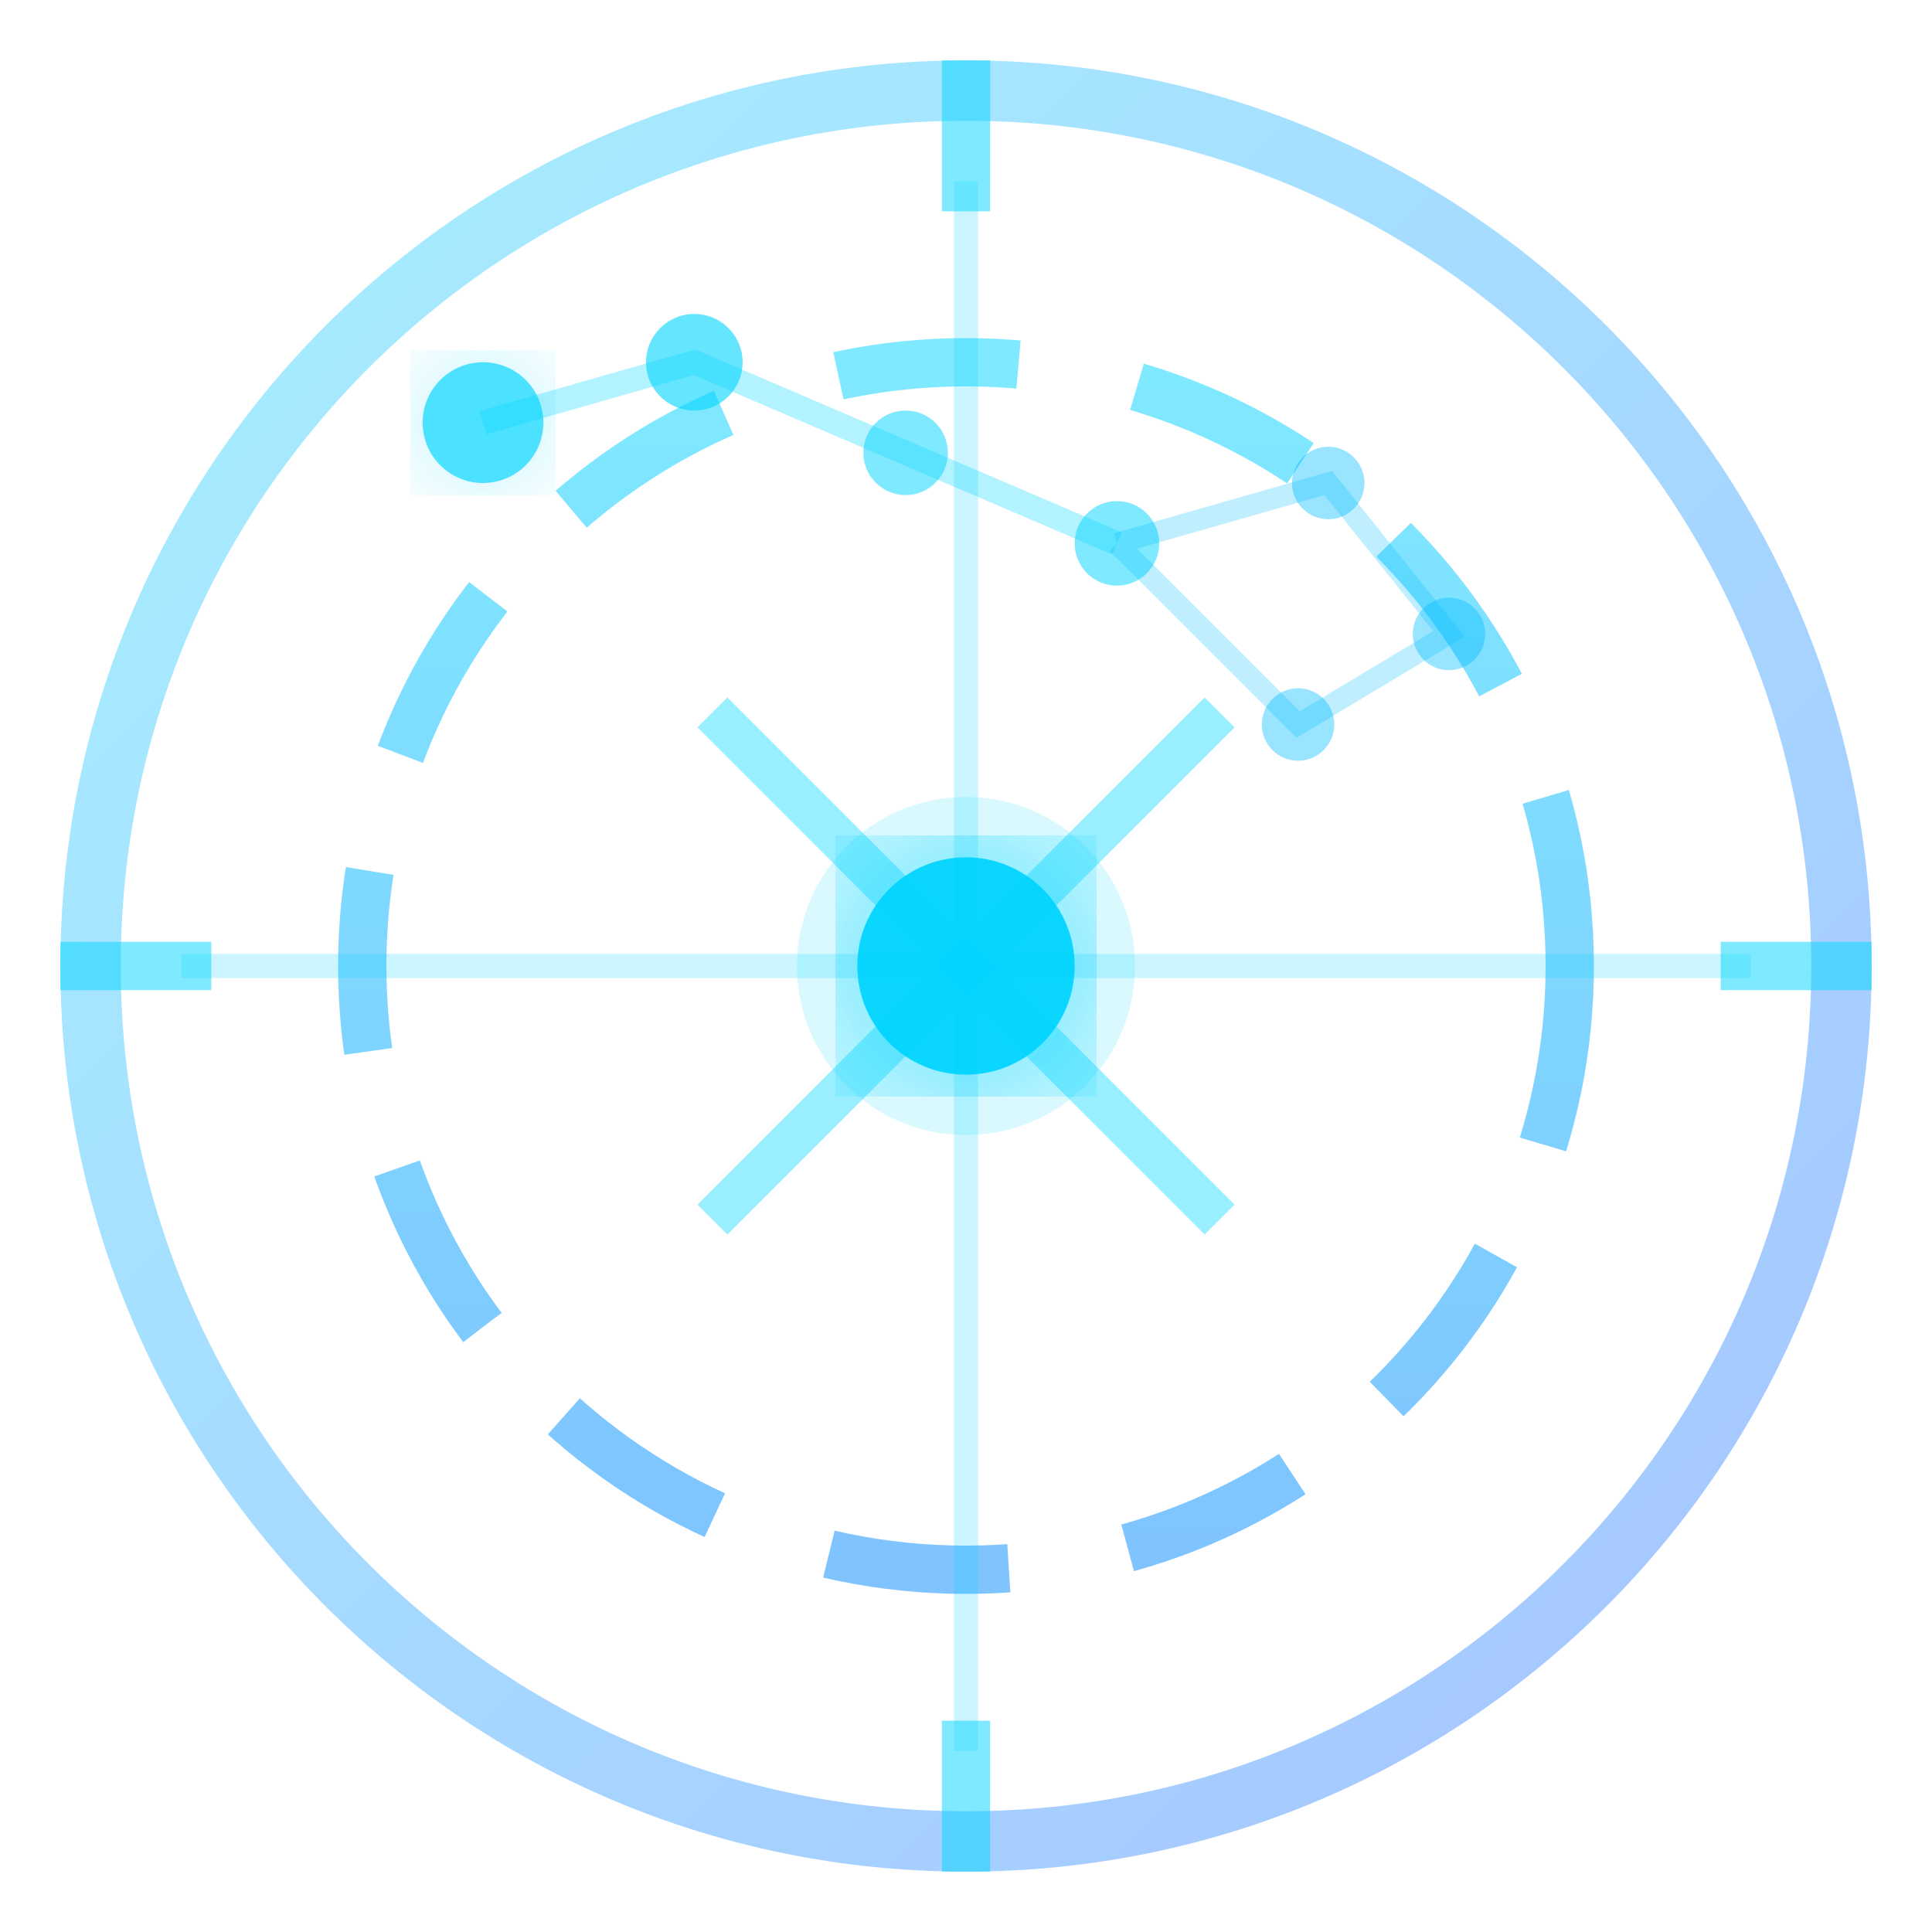
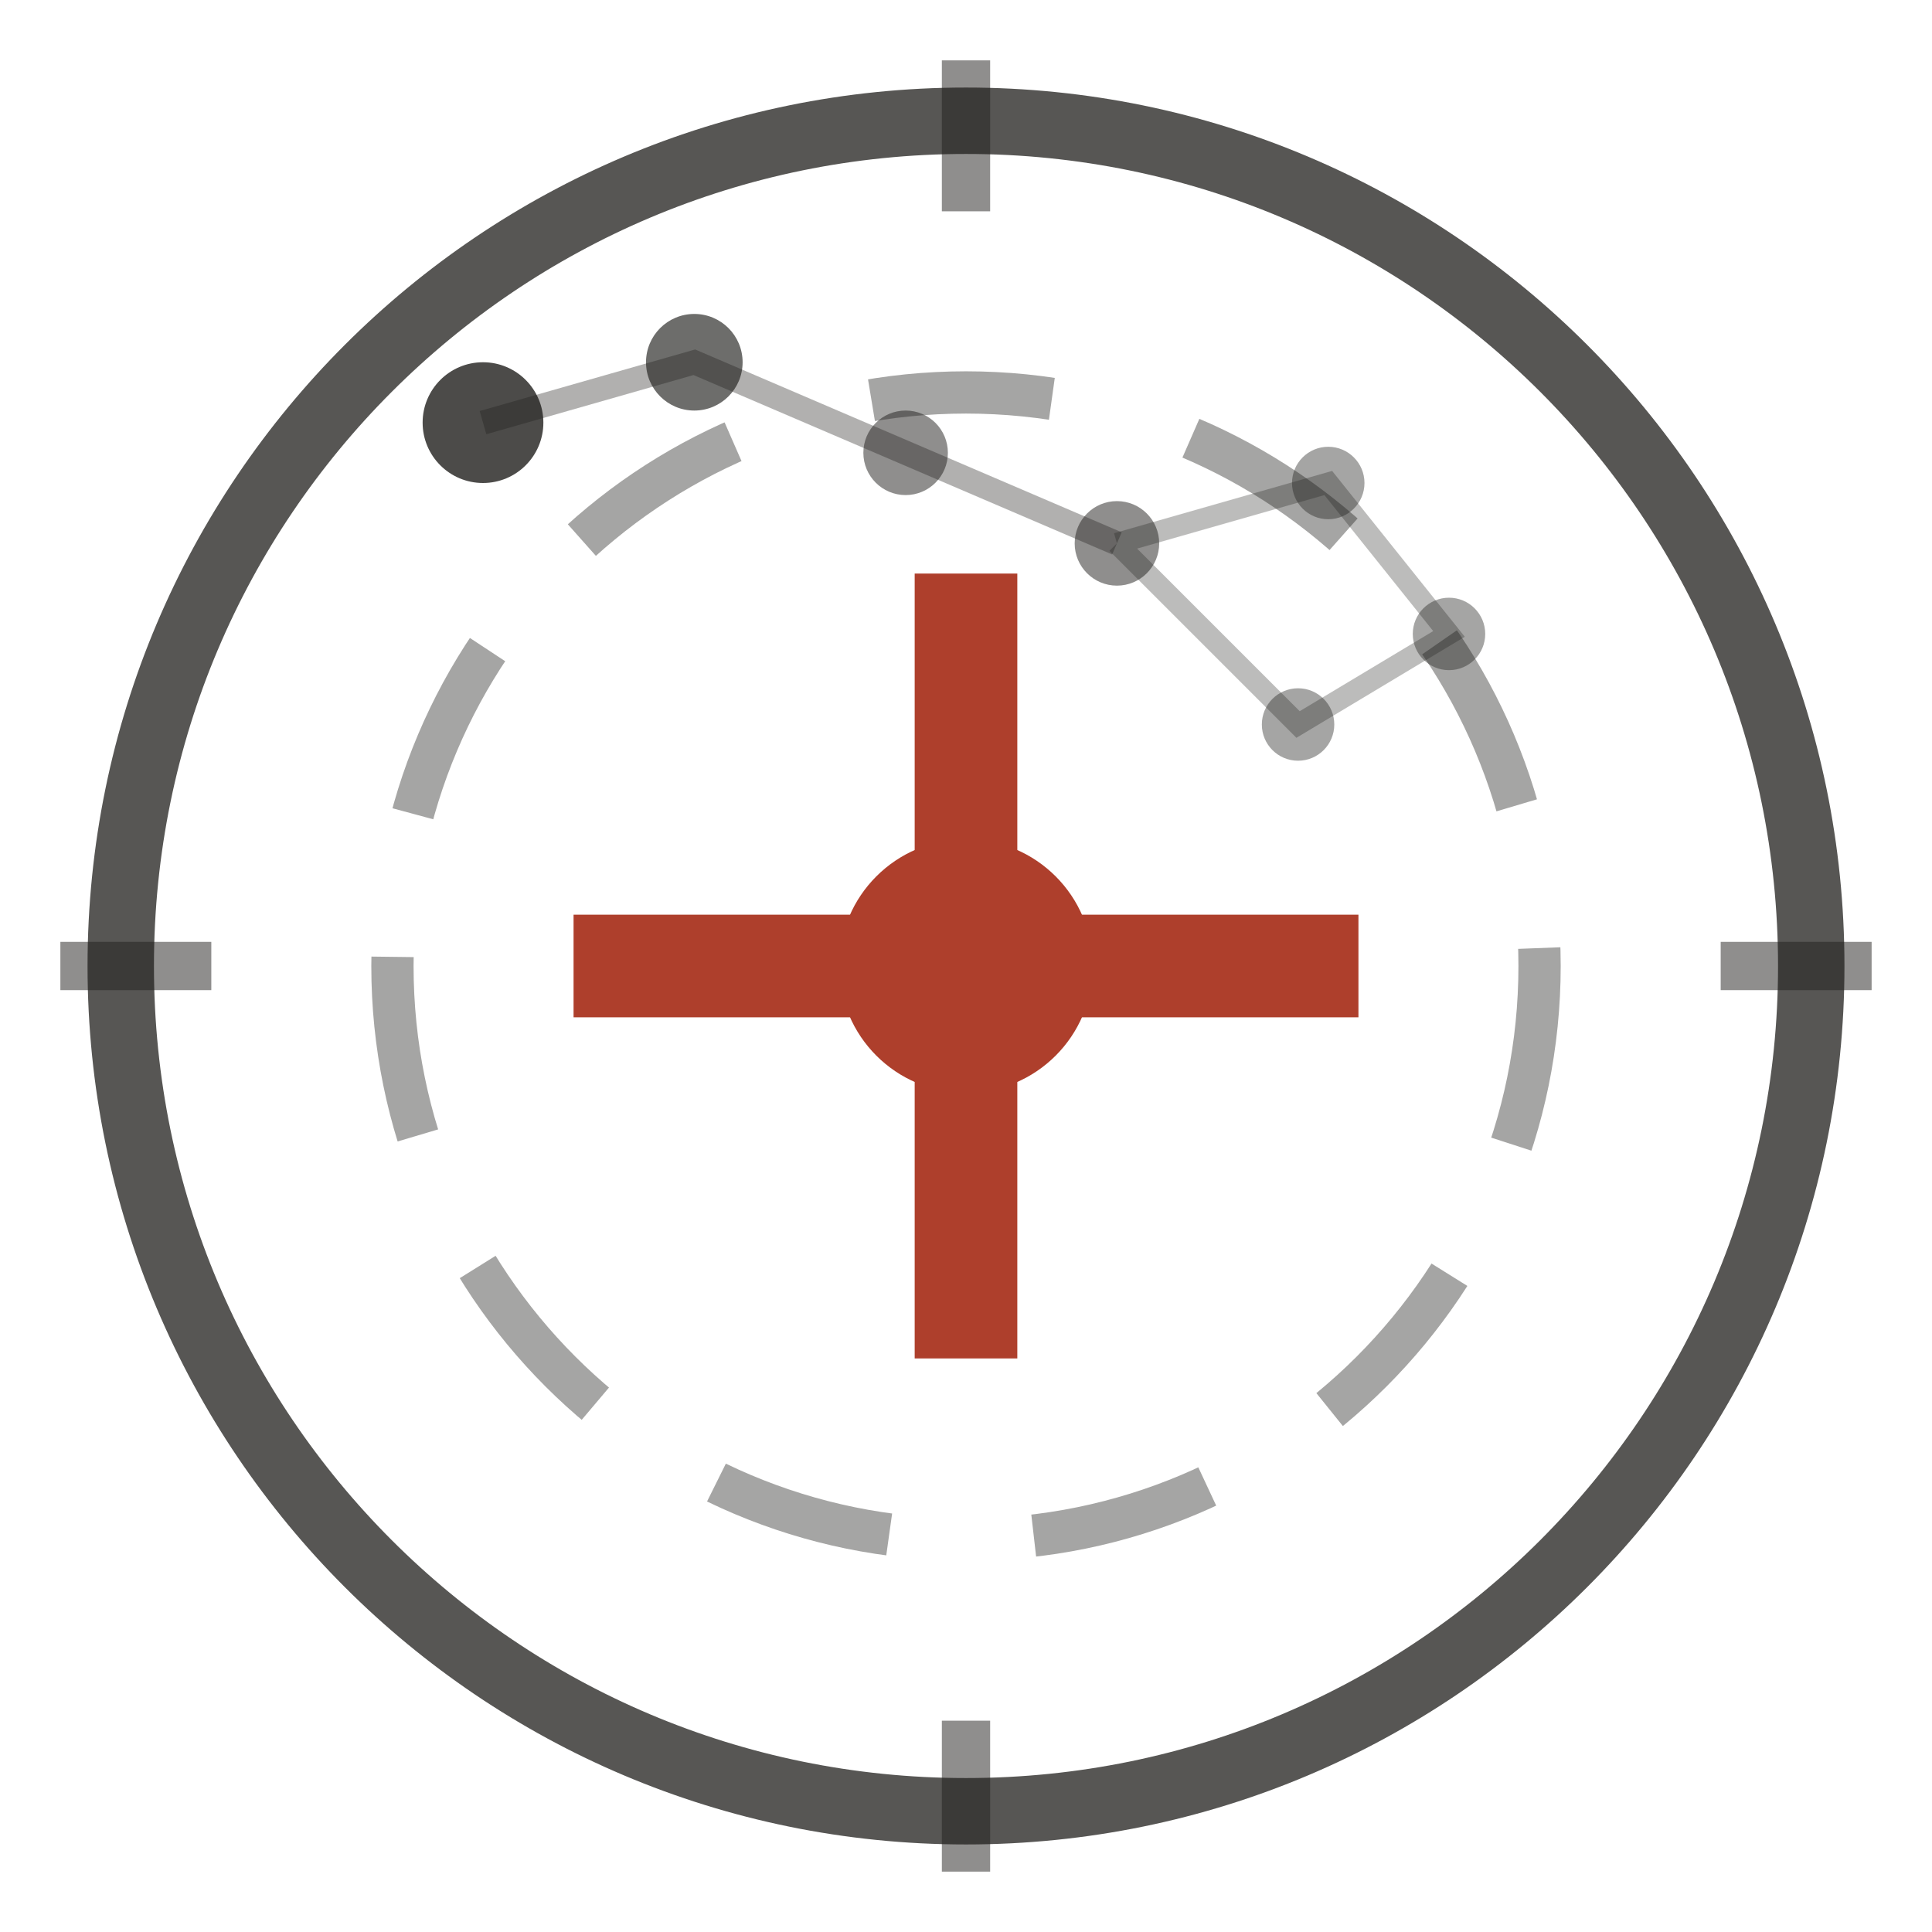
<svg xmlns="http://www.w3.org/2000/svg" viewBox="0 0 32 32">
-   <defs>
-     <linearGradient id="g1" x1="0" y1="0" x2="1" y2="1">
-       <stop offset="0%" stop-color="#00d4ff" />
-       <stop offset="100%" stop-color="#0055ff" />
-     </linearGradient>
-     <linearGradient id="g2" x1="0" y1="0" x2="0" y2="1">
-       <stop offset="0%" stop-color="#00d4ff" />
-       <stop offset="100%" stop-color="#0088ff" />
-     </linearGradient>
-     <filter id="glow">
-       <feGaussianBlur stdDeviation="1.2" result="blur" />
-       <feMerge>
-         <feMergeNode in="blur" />
-         <feMergeNode in="SourceGraphic" />
-       </feMerge>
-     </filter>
-     <filter id="starGlow">
-       <feGaussianBlur stdDeviation="2" result="blur" />
-       <feMerge>
-         <feMergeNode in="blur" />
-         <feMergeNode in="blur" />
-         <feMergeNode in="SourceGraphic" />
-       </feMerge>
-     </filter>
-   </defs>
-   <circle cx="16" cy="16" r="14.5" fill="none" stroke="url(#g1)" stroke-width="1" opacity="0.35" />
-   <circle cx="16" cy="16" r="10" fill="none" stroke="url(#g2)" stroke-width="0.8" opacity="0.5" stroke-dasharray="3 2" />
-   <line x1="16" y1="3" x2="16" y2="29" stroke="#00d4ff" stroke-width="0.4" opacity="0.2" />
-   <line x1="3" y1="16" x2="29" y2="16" stroke="#00d4ff" stroke-width="0.4" opacity="0.2" />
-   <line x1="16" y1="10" x2="16" y2="22" stroke="url(#g2)" stroke-width="1.6" filter="url(#glow)" opacity="0.9" />
-   <line x1="10" y1="16" x2="22" y2="16" stroke="url(#g2)" stroke-width="1.6" filter="url(#glow)" opacity="0.9" />
-   <line x1="11.8" y1="11.8" x2="20.2" y2="20.2" stroke="#00d4ff" stroke-width="0.7" opacity="0.4" />
-   <line x1="20.2" y1="11.8" x2="11.8" y2="20.2" stroke="#00d4ff" stroke-width="0.7" opacity="0.4" />
-   <circle cx="16" cy="16" r="2.8" fill="#00d4ff" opacity="0.15" />
-   <circle cx="16" cy="16" r="1.8" fill="#00d4ff" filter="url(#starGlow)" opacity="0.95" />
-   <circle cx="8" cy="7" r="1" fill="#00d4ff" opacity="0.7" filter="url(#glow)" />
-   <circle cx="11.5" cy="6" r="0.8" fill="#00d4ff" opacity="0.6" />
-   <circle cx="15" cy="7.5" r="0.7" fill="#00d4ff" opacity="0.5" />
-   <circle cx="18.5" cy="9" r="0.7" fill="#00d4ff" opacity="0.5" />
-   <circle cx="22" cy="8" r="0.6" fill="#00bbff" opacity="0.4" />
-   <circle cx="24" cy="10.5" r="0.6" fill="#00bbff" opacity="0.4" />
-   <circle cx="21.5" cy="12" r="0.6" fill="#00bbff" opacity="0.4" />
-   <polyline points="8,7 11.5,6 15,7.5 18.5,9" fill="none" stroke="#00d4ff" stroke-width="0.4" opacity="0.3" />
-   <polyline points="18.5,9 22,8 24,10.5 21.5,12 18.5,9" fill="none" stroke="#00bbff" stroke-width="0.35" opacity="0.25" />
-   <line x1="16" y1="1" x2="16" y2="3.5" stroke="#00d4ff" stroke-width="0.8" opacity="0.5" />
-   <line x1="16" y1="28.5" x2="16" y2="31" stroke="#00d4ff" stroke-width="0.8" opacity="0.5" />
-   <line x1="1" y1="16" x2="3.5" y2="16" stroke="#00d4ff" stroke-width="0.8" opacity="0.5" />
-   <line x1="28.5" y1="16" x2="31" y2="16" stroke="#00d4ff" stroke-width="0.8" opacity="0.5" />
+   <style>
+     .ink { stroke: #1F1E1B; }
+     .ink-fill { fill: #1F1E1B; }
+     .zhu { stroke: #AE3F2C; }
+     .zhu-fill { fill: #AE3F2C; }
+     @media (prefers-color-scheme: dark) {
+       .ink { stroke: #EAE6DC; }
+       .ink-fill { fill: #EAE6DC; }
+       .zhu { stroke: #D96C52; }
+       .zhu-fill { fill: #D96C52; }
+     }
+   </style>
+   <circle cx="16" cy="16" r="14" fill="none" class="ink" stroke-width="1.1" opacity="0.75" />
+   <circle cx="16" cy="16" r="9.5" fill="none" class="ink" stroke-width="0.7" opacity="0.4" stroke-dasharray="3 2.4" />
+   <line x1="16" y1="9.5" x2="16" y2="22.5" class="zhu" stroke-width="1.7" />
+   <line x1="9.5" y1="16" x2="22.5" y2="16" class="zhu" stroke-width="1.7" />
+   <circle cx="16" cy="16" r="2.1" class="zhu-fill" />
+   <circle cx="8" cy="7" r="1" class="ink-fill" opacity="0.8" />
+   <circle cx="11.5" cy="6" r="0.8" class="ink-fill" opacity="0.65" />
+   <circle cx="15" cy="7.5" r="0.7" class="ink-fill" opacity="0.5" />
+   <circle cx="18.5" cy="9" r="0.7" class="ink-fill" opacity="0.5" />
+   <circle cx="22" cy="8" r="0.6" class="ink-fill" opacity="0.4" />
+   <circle cx="24" cy="10.5" r="0.6" class="ink-fill" opacity="0.4" />
+   <circle cx="21.5" cy="12" r="0.6" class="ink-fill" opacity="0.4" />
+   <polyline points="8,7 11.5,6 15,7.5 18.5,9" fill="none" class="ink" stroke-width="0.4" opacity="0.35" />
+   <polyline points="18.5,9 22,8 24,10.5 21.5,12 18.5,9" fill="none" class="ink" stroke-width="0.35" opacity="0.3" />
+   <line x1="16" y1="1" x2="16" y2="3.5" class="ink" stroke-width="0.8" opacity="0.5" />
+   <line x1="16" y1="28.5" x2="16" y2="31" class="ink" stroke-width="0.8" opacity="0.5" />
+   <line x1="1" y1="16" x2="3.5" y2="16" class="ink" stroke-width="0.8" opacity="0.5" />
+   <line x1="28.5" y1="16" x2="31" y2="16" class="ink" stroke-width="0.8" opacity="0.5" />
</svg>
